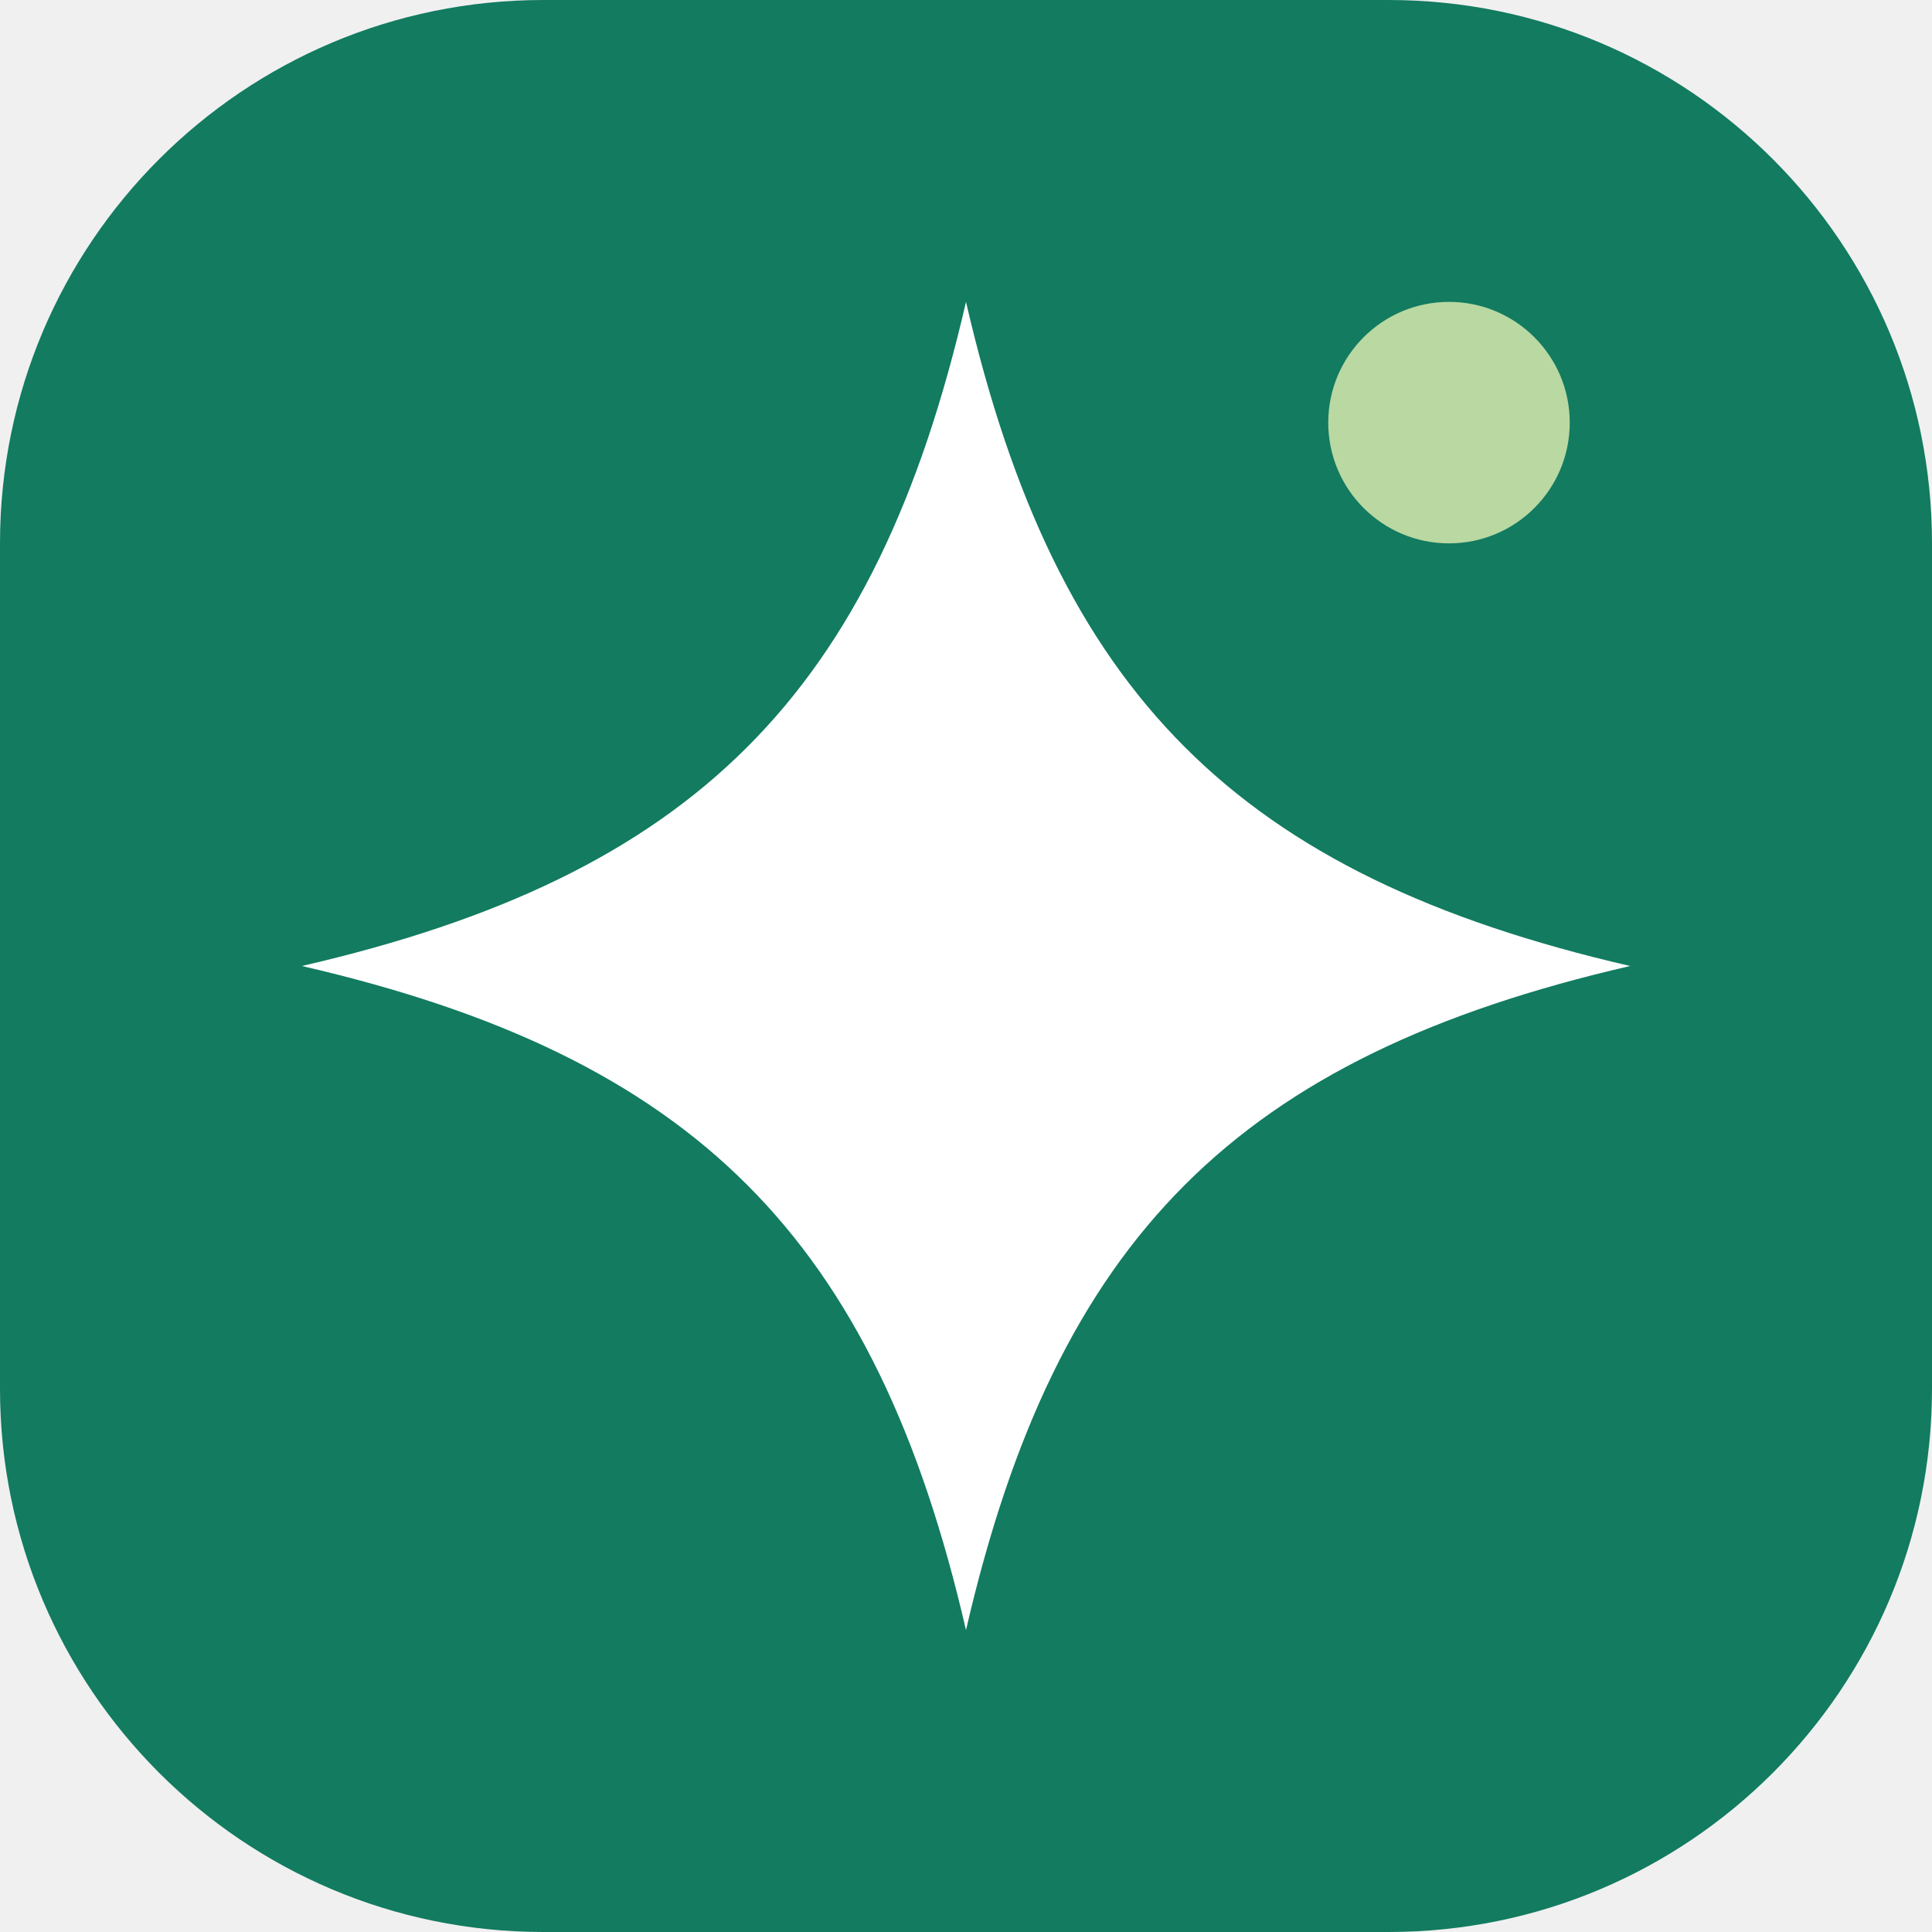
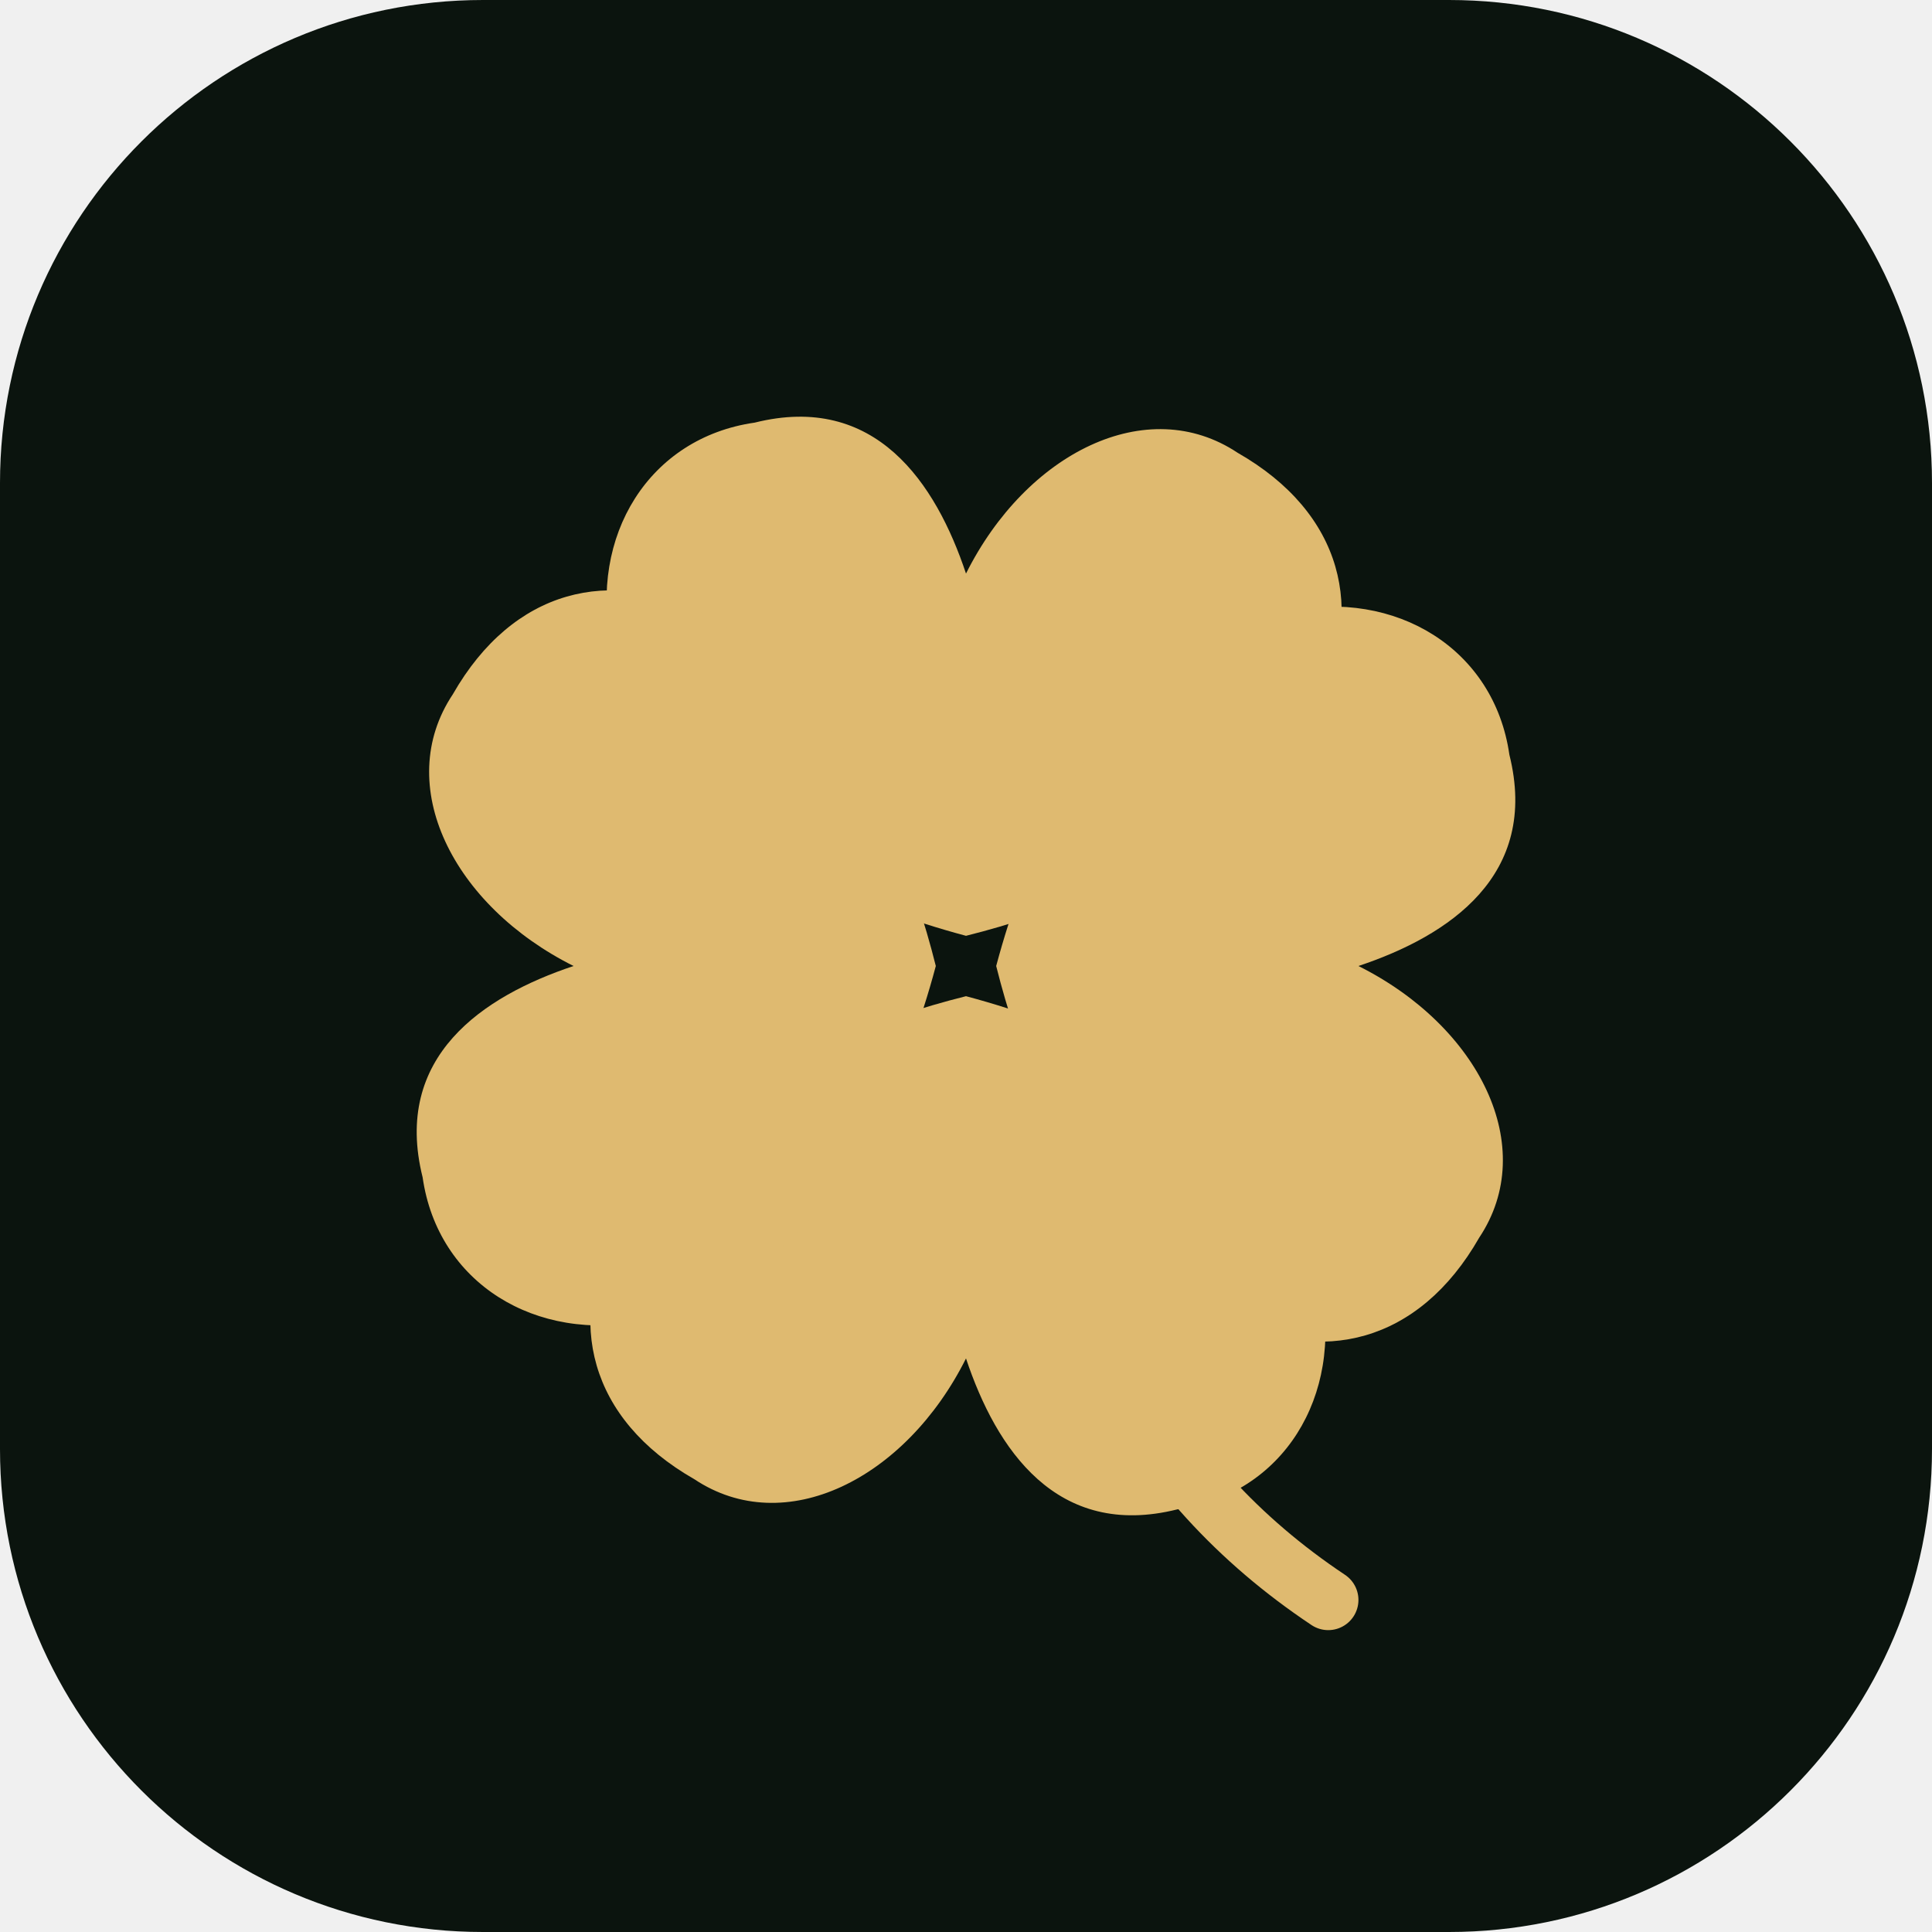
<svg xmlns="http://www.w3.org/2000/svg" viewBox="0 0 64 64">
-   <rect width="64" height="64" rx="18" fill="#127b60" />
-   <path d="M32 10c3 13 9 19 22 22-13 3-19 9-22 22-3-13-9-19-22-22 13-3 19-9 22-22Z" fill="#fff" />
-   <circle cx="48" cy="14" r="4" fill="#b9d8a2" />
+   <rect width="64" height="64" rx="16" fill="#0b140e" />
+   <g transform="translate(8 8)" color="#dfba70">
+     <g fill="currentColor">
+       <path d="M24 23C9 19 10 7 17 6c4-1 6 2 7 5 2-4 6-6 9-4 7 4 3 13-9 16Z" />
+       <path d="M25 24c4-15 16-14 17-7 1 4-2 6-5 7 4 2 6 6 4 9-4 7-13 3-16-9Z" />
+       <path d="M24 25c15 4 14 16 7 17-4 1-6-2-7-5-2 4-6 6-9 4-7-4-3-13 9-16Z" />
+       <path d="M23 24C19 39 7 38 6 31c-1-4 2-6 5-7-4-2-6-6-4-9 4-7 13-3 16 9Z" />
+     </g>
+     <path d="M26 27c1 8 4 14 10 18" fill="none" stroke="currentColor" stroke-width="2" stroke-linecap="round" />
+   </g>
</svg>
